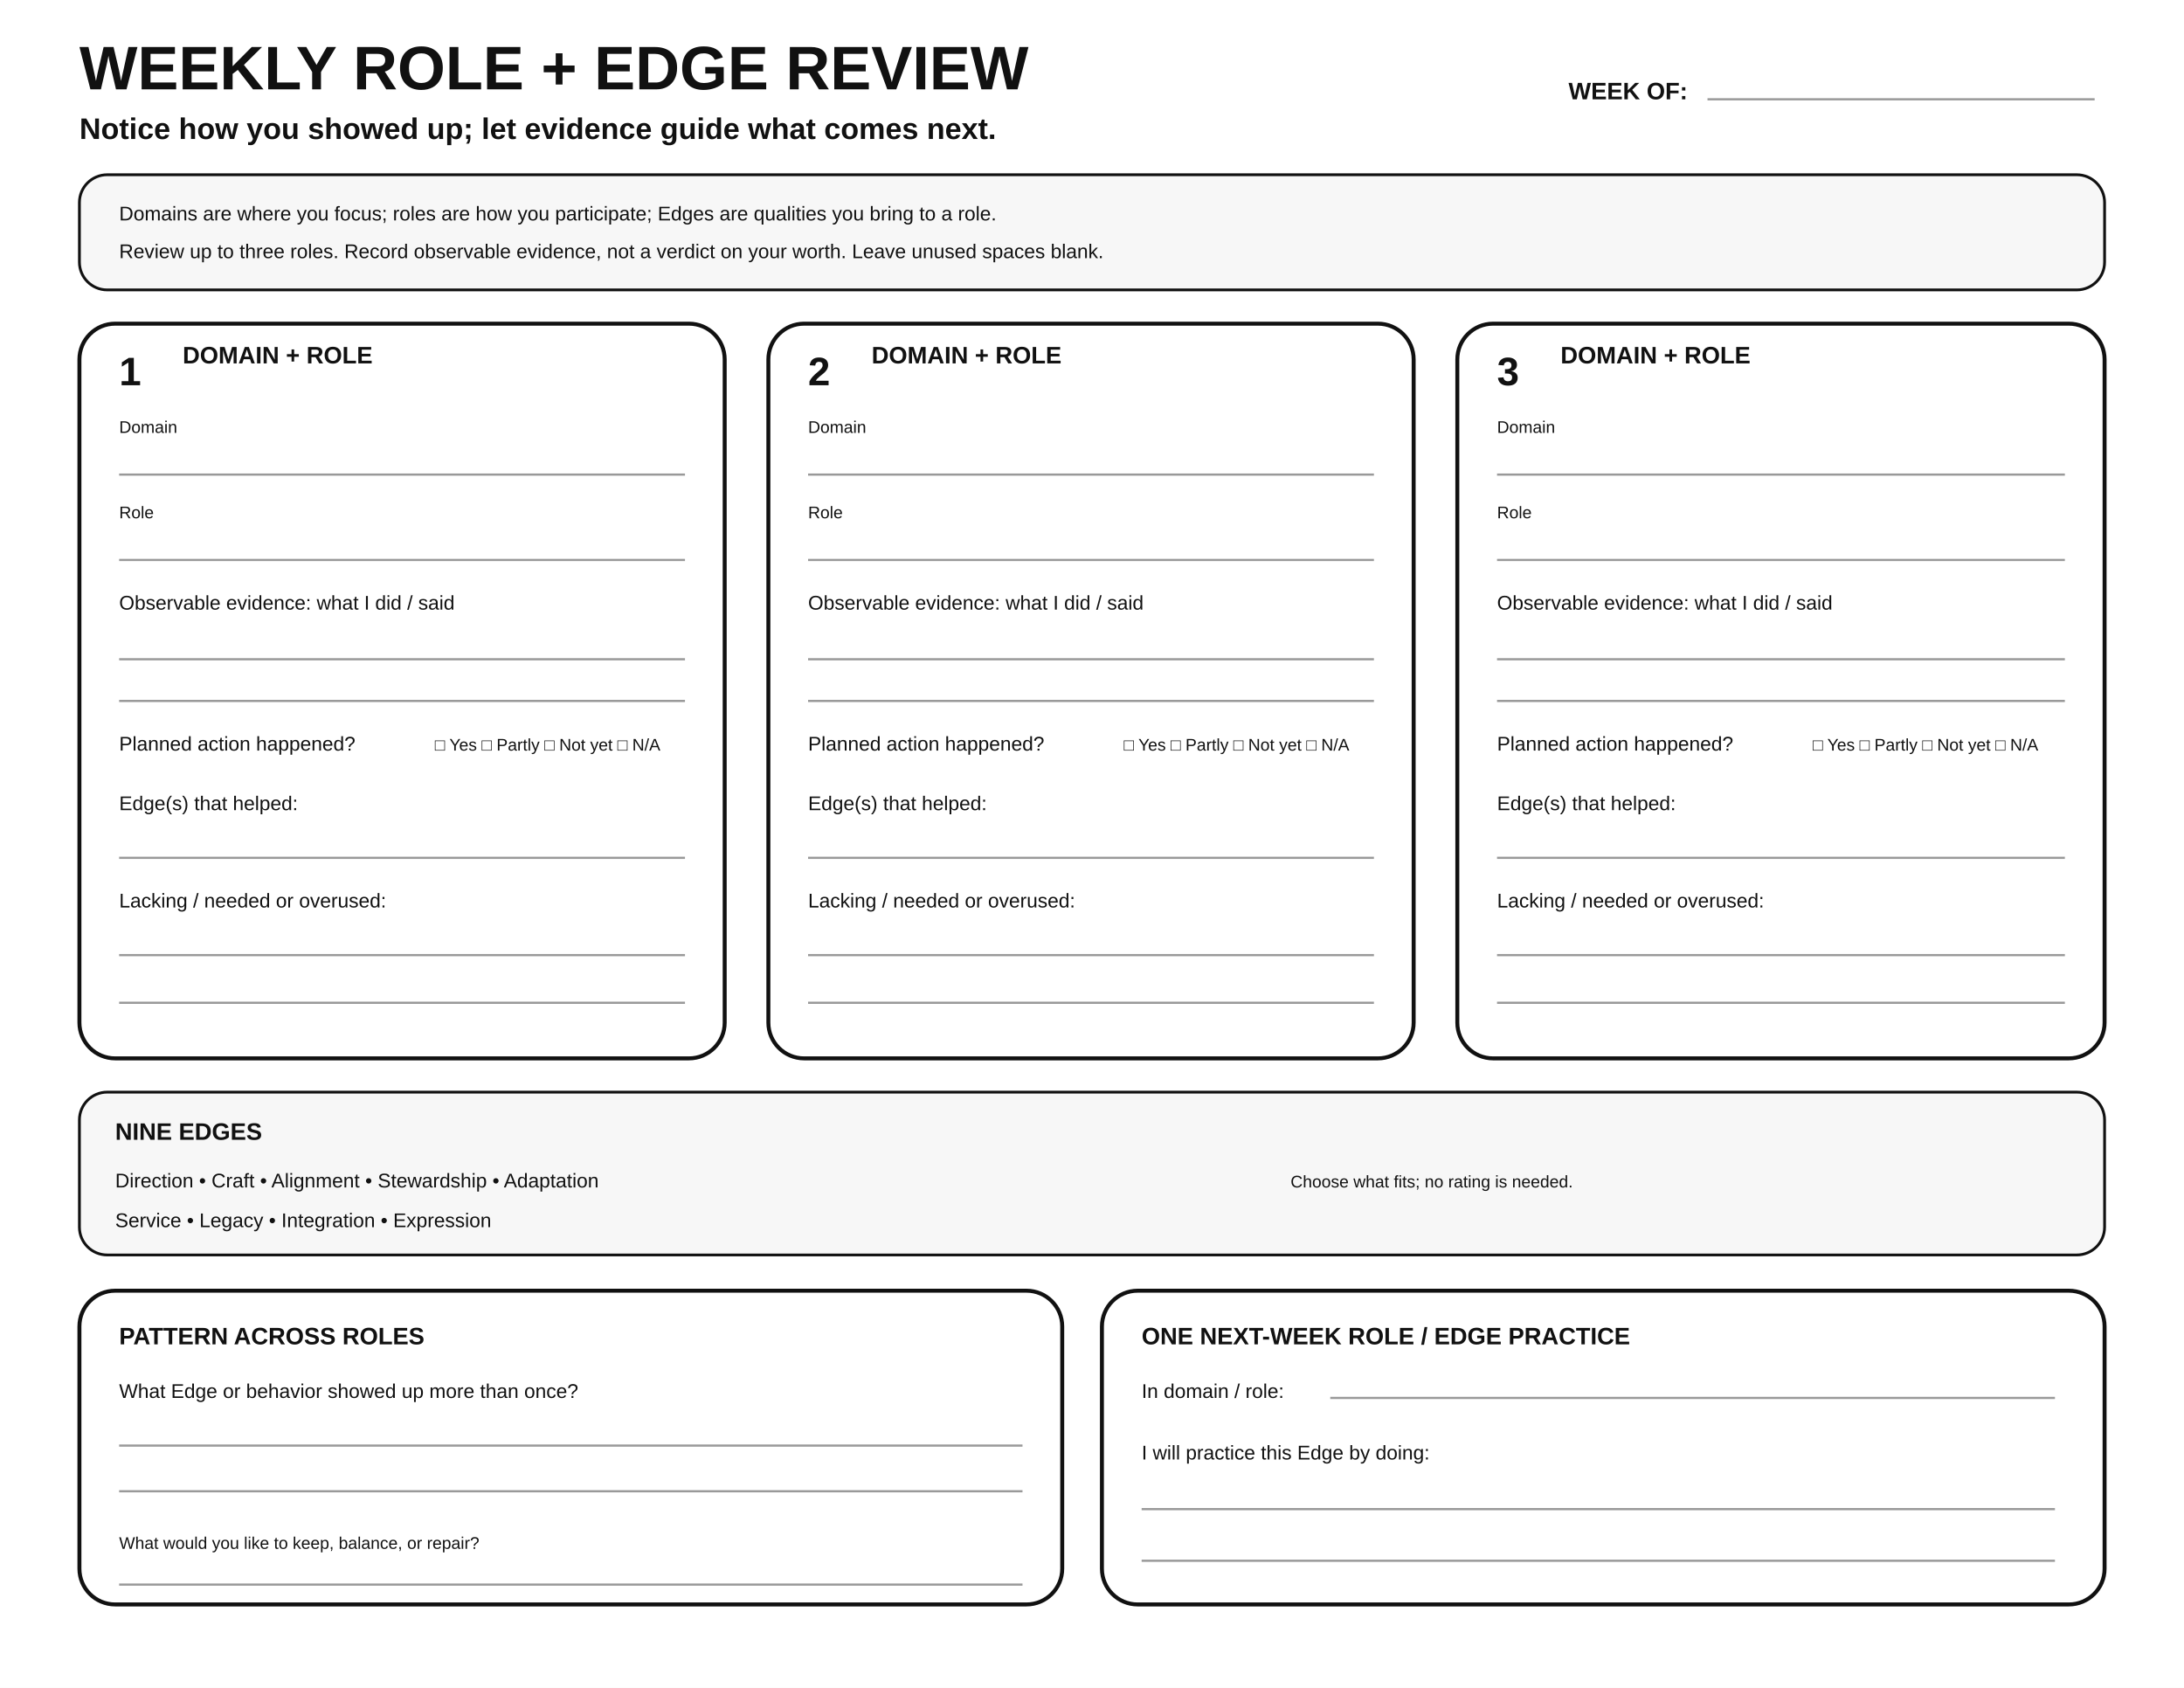
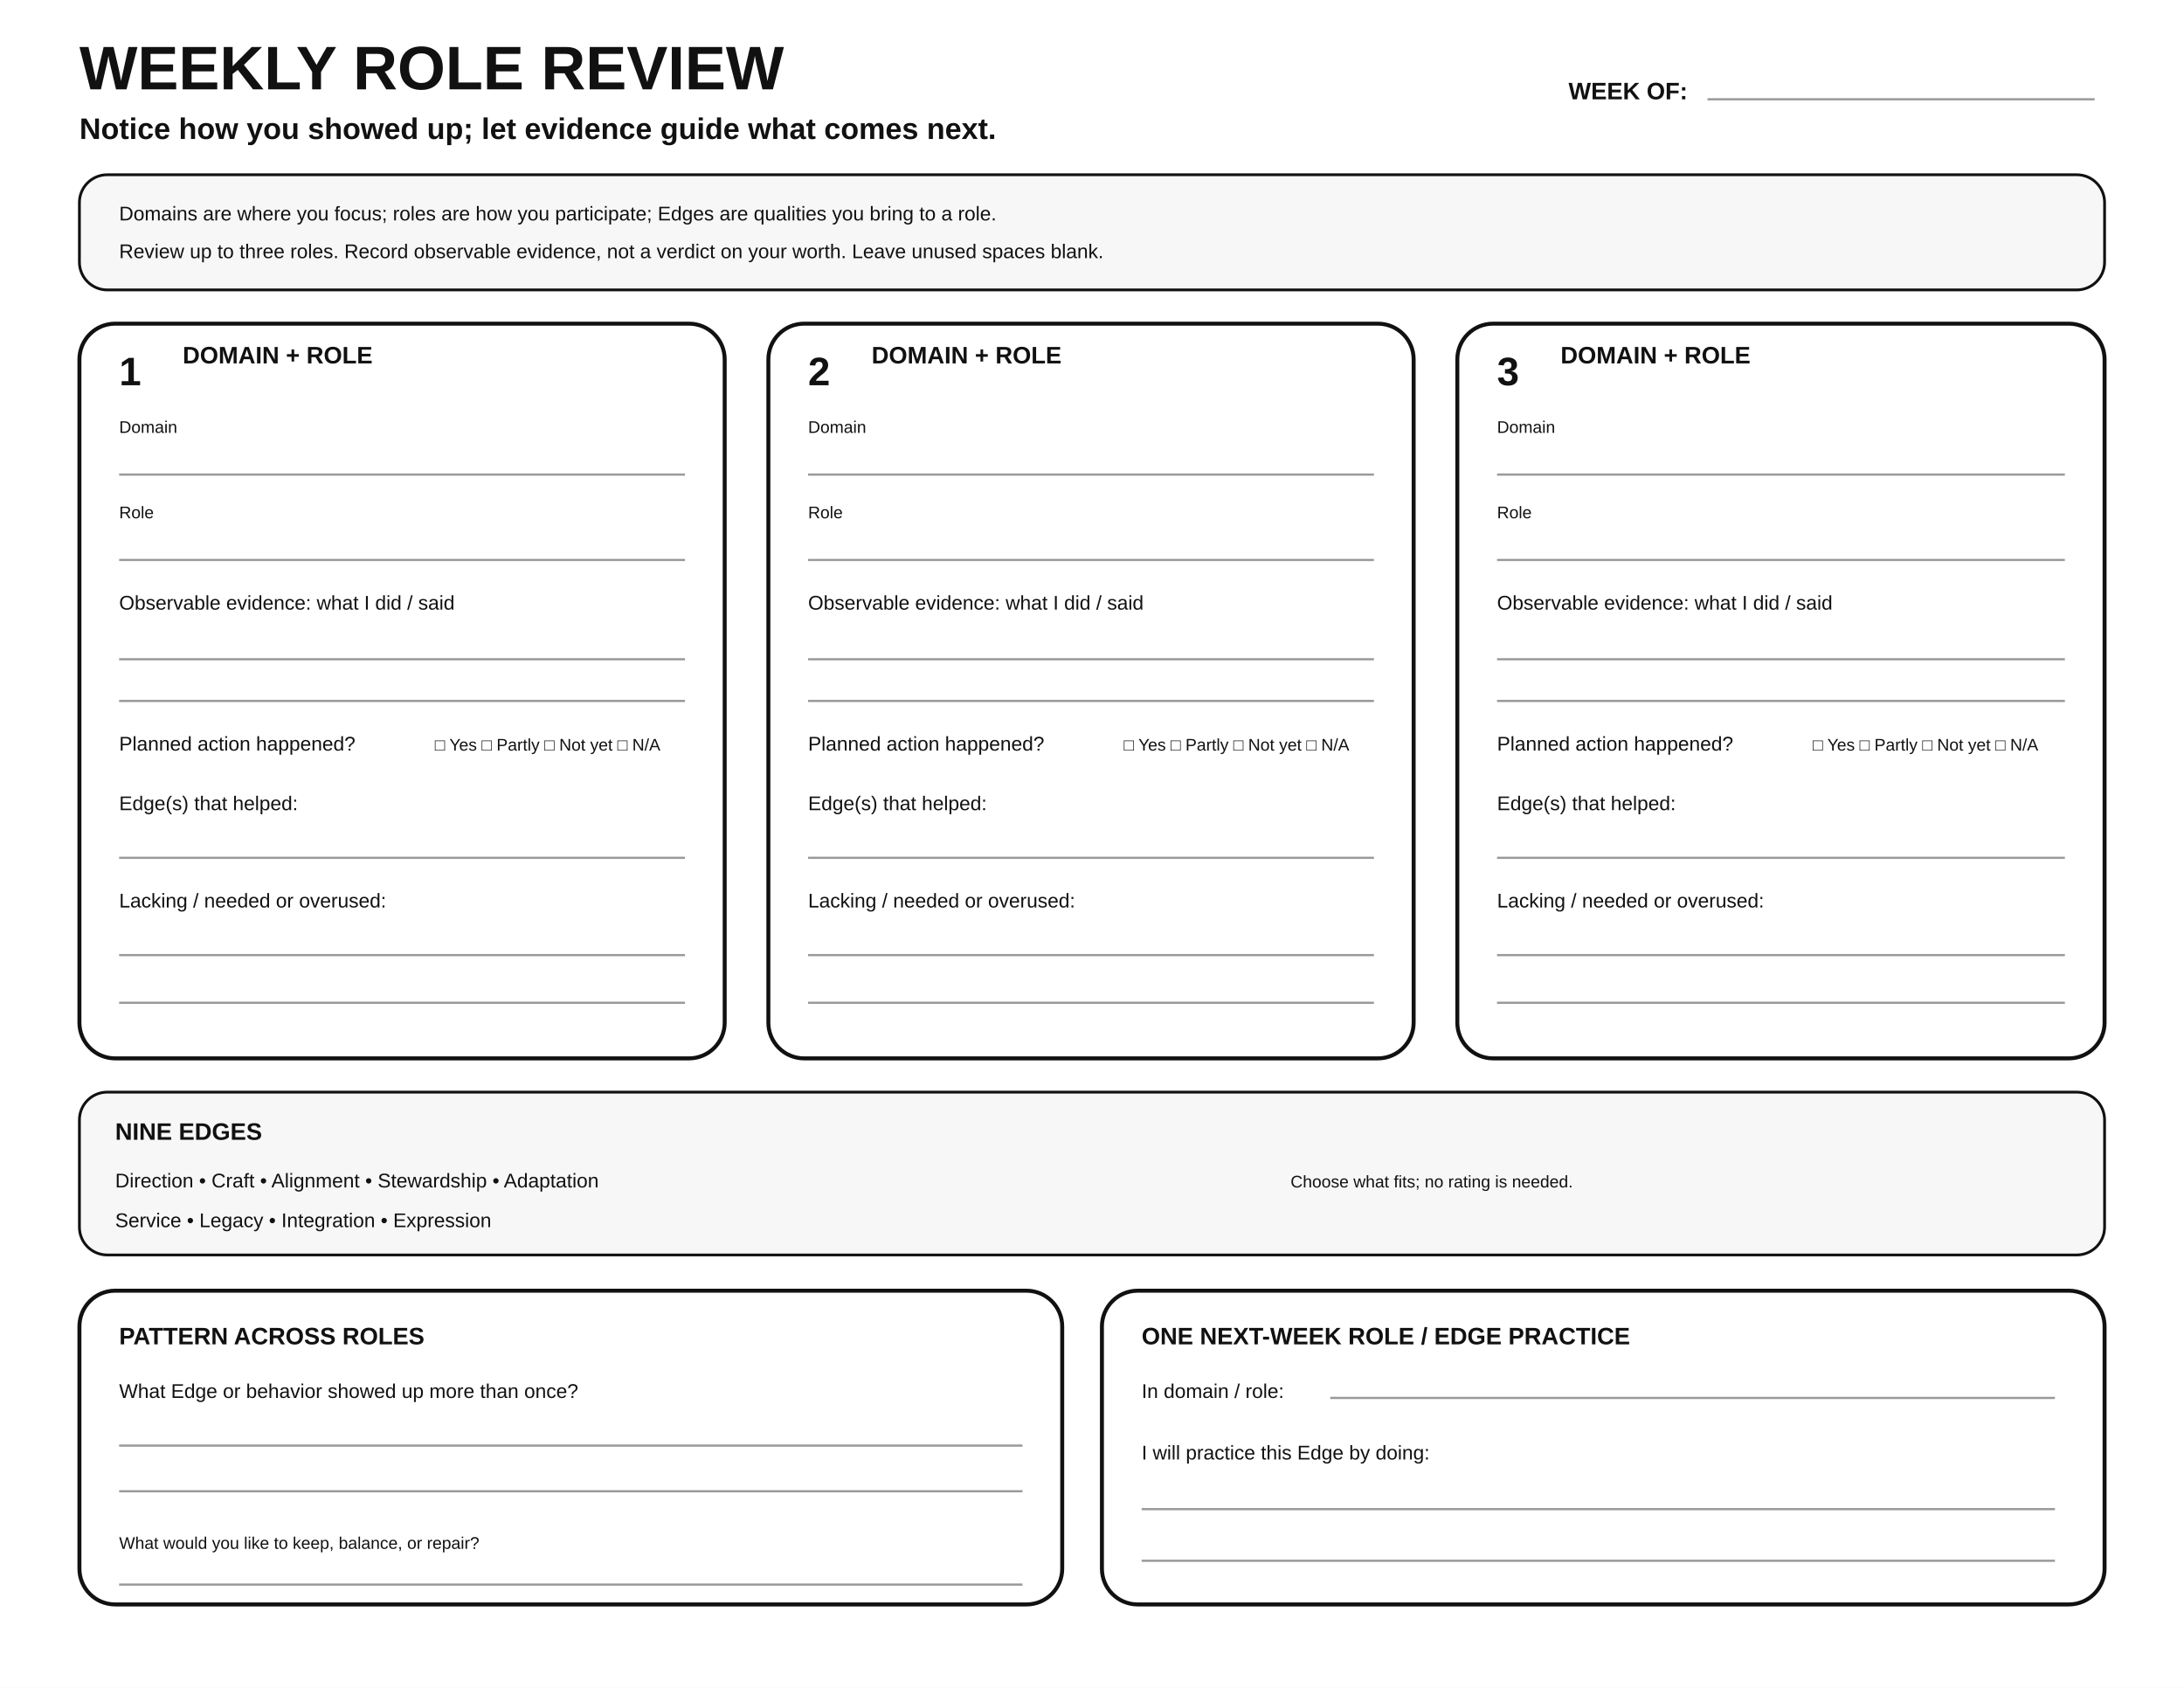
<svg xmlns="http://www.w3.org/2000/svg" width="1100" height="850" viewBox="0 0 1100 850" role="img" aria-labelledby="title desc">
  <defs>
    <style>
      .bg { fill: #ffffff; }
      .box { fill: #ffffff; stroke: #111111; stroke-width: 2; rx: 18; ry: 18; }
      .softbox { fill: #f7f7f7; stroke: #111111; stroke-width: 1.4; rx: 14; ry: 14; }
      .fillline { stroke: #999999; stroke-width: 1.1; }
      .title { font-family: Arial, Helvetica, sans-serif; font-size: 31px; font-weight: 700; fill: #111111; }
      .sub { font-family: Arial, Helvetica, sans-serif; font-size: 15px; font-weight: 700; fill: #111111; }
      .label { font-family: Arial, Helvetica, sans-serif; font-size: 12px; font-weight: 700; fill: #111111; }
      .small { font-family: Arial, Helvetica, sans-serif; font-size: 10px; fill: #111111; }
      .tiny { font-family: Arial, Helvetica, sans-serif; font-size: 8.5px; fill: #111111; }
      .num { font-family: Arial, Helvetica, sans-serif; font-size: 20px; font-weight: 700; fill: #111111; }
    </style>
  </defs>
  <rect class="bg" x="0" y="0" width="1100" height="850" />
-   <text class="title" x="40" y="45">WEEKLY ROLE + EDGE REVIEW</text>
+   <text class="title" x="40" y="45">WEEKLY ROLE REVIEW</text>
  <text class="sub" x="40" y="70">Notice how you showed up; let evidence guide what comes next.</text>
  <text class="label" x="790" y="50">WEEK OF:</text>
  <line class="fillline" x1="860" y1="50" x2="1055" y2="50" />
  <rect class="softbox" x="40" y="88" width="1020" height="58" />
  <text class="small" x="60" y="111">Domains are where you focus; roles are how you participate; Edges are qualities you bring to a role.</text>
  <text class="small" x="60" y="130">Review up to three roles. Record observable evidence, not a verdict on your worth. Leave unused spaces blank.</text>
  <rect class="box" x="40" y="163" width="325" height="370" />
  <text class="num" x="60" y="194">1</text>
  <text class="label" x="92" y="183">DOMAIN + ROLE</text>
  <text class="tiny" x="60" y="218">Domain</text>
  <line class="fillline" x1="60" y1="239" x2="345" y2="239" />
  <text class="tiny" x="60" y="261">Role</text>
  <line class="fillline" x1="60" y1="282" x2="345" y2="282" />
  <text class="small" x="60" y="307">Observable evidence: what I did / said</text>
  <line class="fillline" x1="60" y1="332" x2="345" y2="332" />
  <line class="fillline" x1="60" y1="353" x2="345" y2="353" />
  <text class="small" x="60" y="378">Planned action happened?</text>
  <text class="tiny" x="219" y="378">□ Yes  □ Partly  □ Not yet  □ N/A</text>
  <text class="small" x="60" y="408">Edge(s) that helped:</text>
  <line class="fillline" x1="60" y1="432" x2="345" y2="432" />
  <text class="small" x="60" y="457">Lacking / needed or overused:</text>
  <line class="fillline" x1="60" y1="481" x2="345" y2="481" />
  <line class="fillline" x1="60" y1="505" x2="345" y2="505" />
  <rect class="box" x="387" y="163" width="325" height="370" />
  <text class="num" x="407" y="194">2</text>
  <text class="label" x="439" y="183">DOMAIN + ROLE</text>
  <text class="tiny" x="407" y="218">Domain</text>
  <line class="fillline" x1="407" y1="239" x2="692" y2="239" />
  <text class="tiny" x="407" y="261">Role</text>
  <line class="fillline" x1="407" y1="282" x2="692" y2="282" />
  <text class="small" x="407" y="307">Observable evidence: what I did / said</text>
  <line class="fillline" x1="407" y1="332" x2="692" y2="332" />
  <line class="fillline" x1="407" y1="353" x2="692" y2="353" />
  <text class="small" x="407" y="378">Planned action happened?</text>
  <text class="tiny" x="566" y="378">□ Yes  □ Partly  □ Not yet  □ N/A</text>
  <text class="small" x="407" y="408">Edge(s) that helped:</text>
  <line class="fillline" x1="407" y1="432" x2="692" y2="432" />
  <text class="small" x="407" y="457">Lacking / needed or overused:</text>
  <line class="fillline" x1="407" y1="481" x2="692" y2="481" />
  <line class="fillline" x1="407" y1="505" x2="692" y2="505" />
  <rect class="box" x="734" y="163" width="326" height="370" />
  <text class="num" x="754" y="194">3</text>
  <text class="label" x="786" y="183">DOMAIN + ROLE</text>
  <text class="tiny" x="754" y="218">Domain</text>
  <line class="fillline" x1="754" y1="239" x2="1040" y2="239" />
  <text class="tiny" x="754" y="261">Role</text>
  <line class="fillline" x1="754" y1="282" x2="1040" y2="282" />
  <text class="small" x="754" y="307">Observable evidence: what I did / said</text>
  <line class="fillline" x1="754" y1="332" x2="1040" y2="332" />
  <line class="fillline" x1="754" y1="353" x2="1040" y2="353" />
  <text class="small" x="754" y="378">Planned action happened?</text>
  <text class="tiny" x="913" y="378">□ Yes  □ Partly  □ Not yet  □ N/A</text>
  <text class="small" x="754" y="408">Edge(s) that helped:</text>
  <line class="fillline" x1="754" y1="432" x2="1040" y2="432" />
  <text class="small" x="754" y="457">Lacking / needed or overused:</text>
  <line class="fillline" x1="754" y1="481" x2="1040" y2="481" />
  <line class="fillline" x1="754" y1="505" x2="1040" y2="505" />
  <rect class="softbox" x="40" y="550" width="1020" height="82" />
  <text class="label" x="58" y="574">NINE EDGES</text>
  <text class="small" x="58" y="598">Direction  •  Craft  •  Alignment  •  Stewardship  •  Adaptation</text>
  <text class="small" x="58" y="618">Service  •  Legacy  •  Integration  •  Expression</text>
  <text class="tiny" x="650" y="598">Choose what fits; no rating is needed.</text>
  <rect class="box" x="40" y="650" width="495" height="158" />
  <text class="label" x="60" y="677">PATTERN ACROSS ROLES</text>
  <text class="small" x="60" y="704">What Edge or behavior showed up more than once?</text>
  <line class="fillline" x1="60" y1="728" x2="515" y2="728" />
  <line class="fillline" x1="60" y1="751" x2="515" y2="751" />
  <text class="tiny" x="60" y="780">What would you like to keep, balance, or repair?</text>
  <line class="fillline" x1="60" y1="798" x2="515" y2="798" />
  <rect class="box" x="555" y="650" width="505" height="158" />
  <text class="label" x="575" y="677">ONE NEXT-WEEK ROLE / EDGE PRACTICE</text>
  <text class="small" x="575" y="704">In domain / role:</text>
  <line class="fillline" x1="670" y1="704" x2="1035" y2="704" />
  <text class="small" x="575" y="735">I will practice this Edge by doing:</text>
  <line class="fillline" x1="575" y1="760" x2="1035" y2="760" />
  <line class="fillline" x1="575" y1="786" x2="1035" y2="786" />
</svg>
